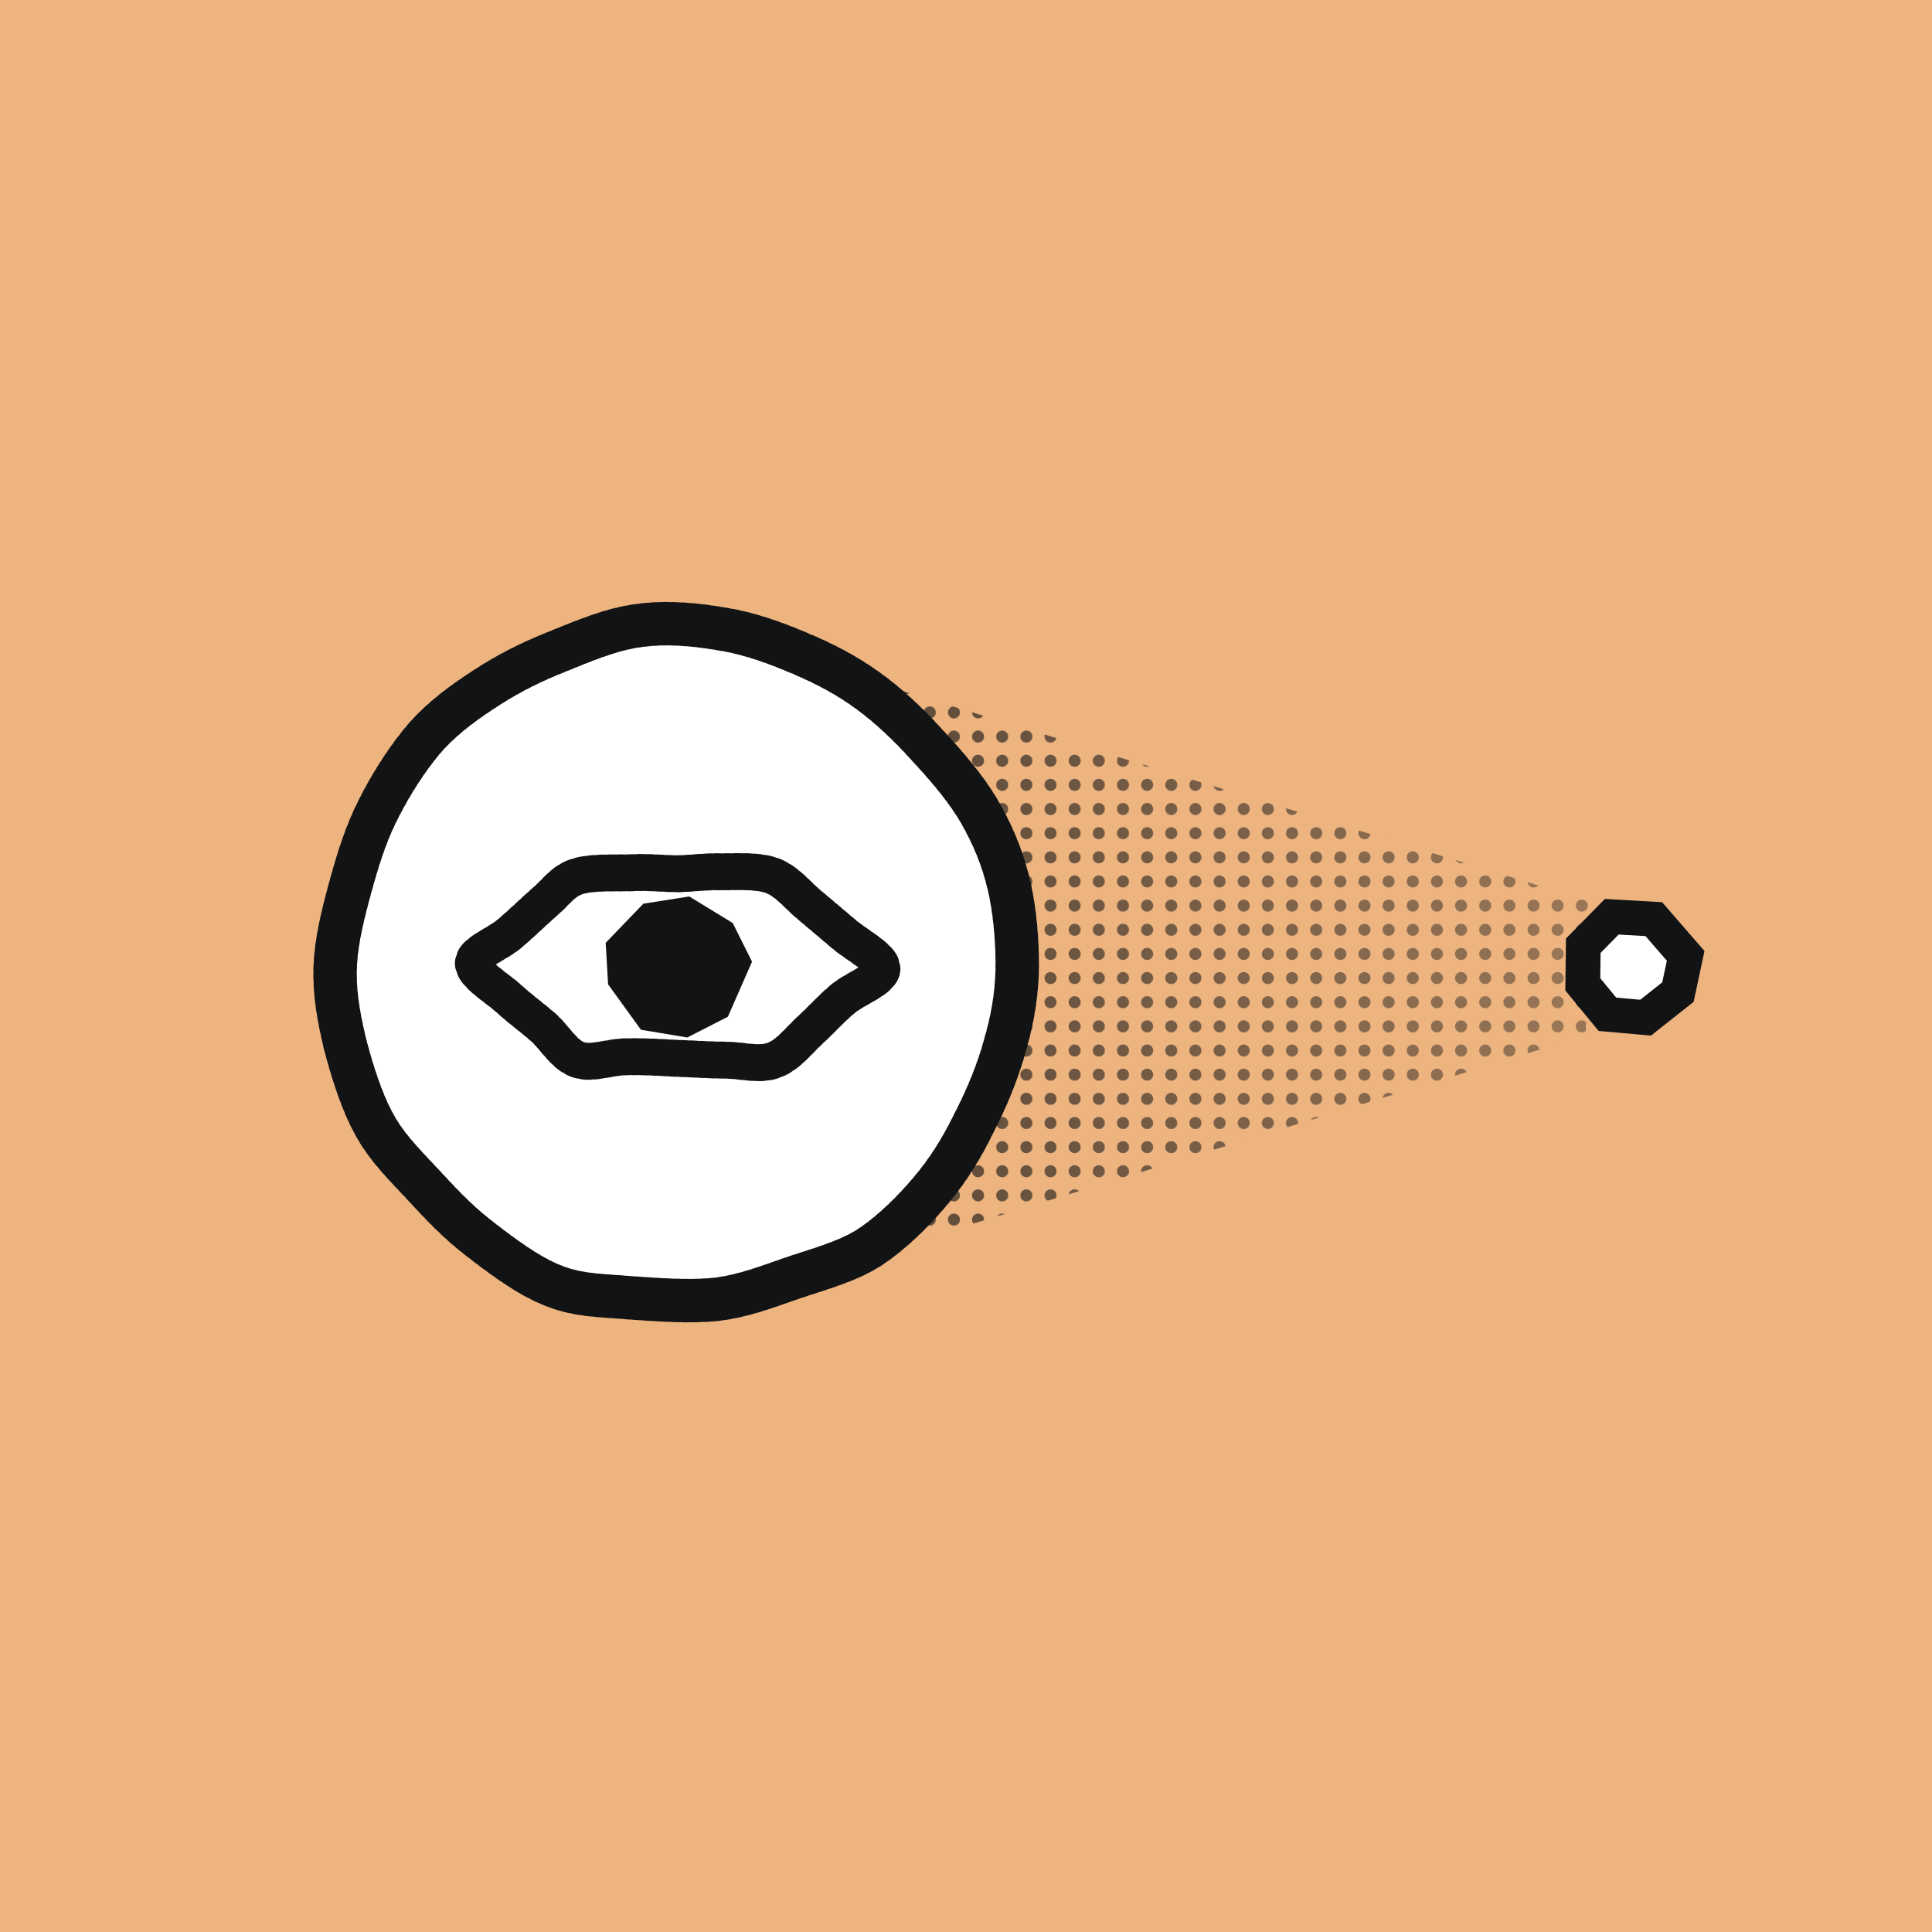
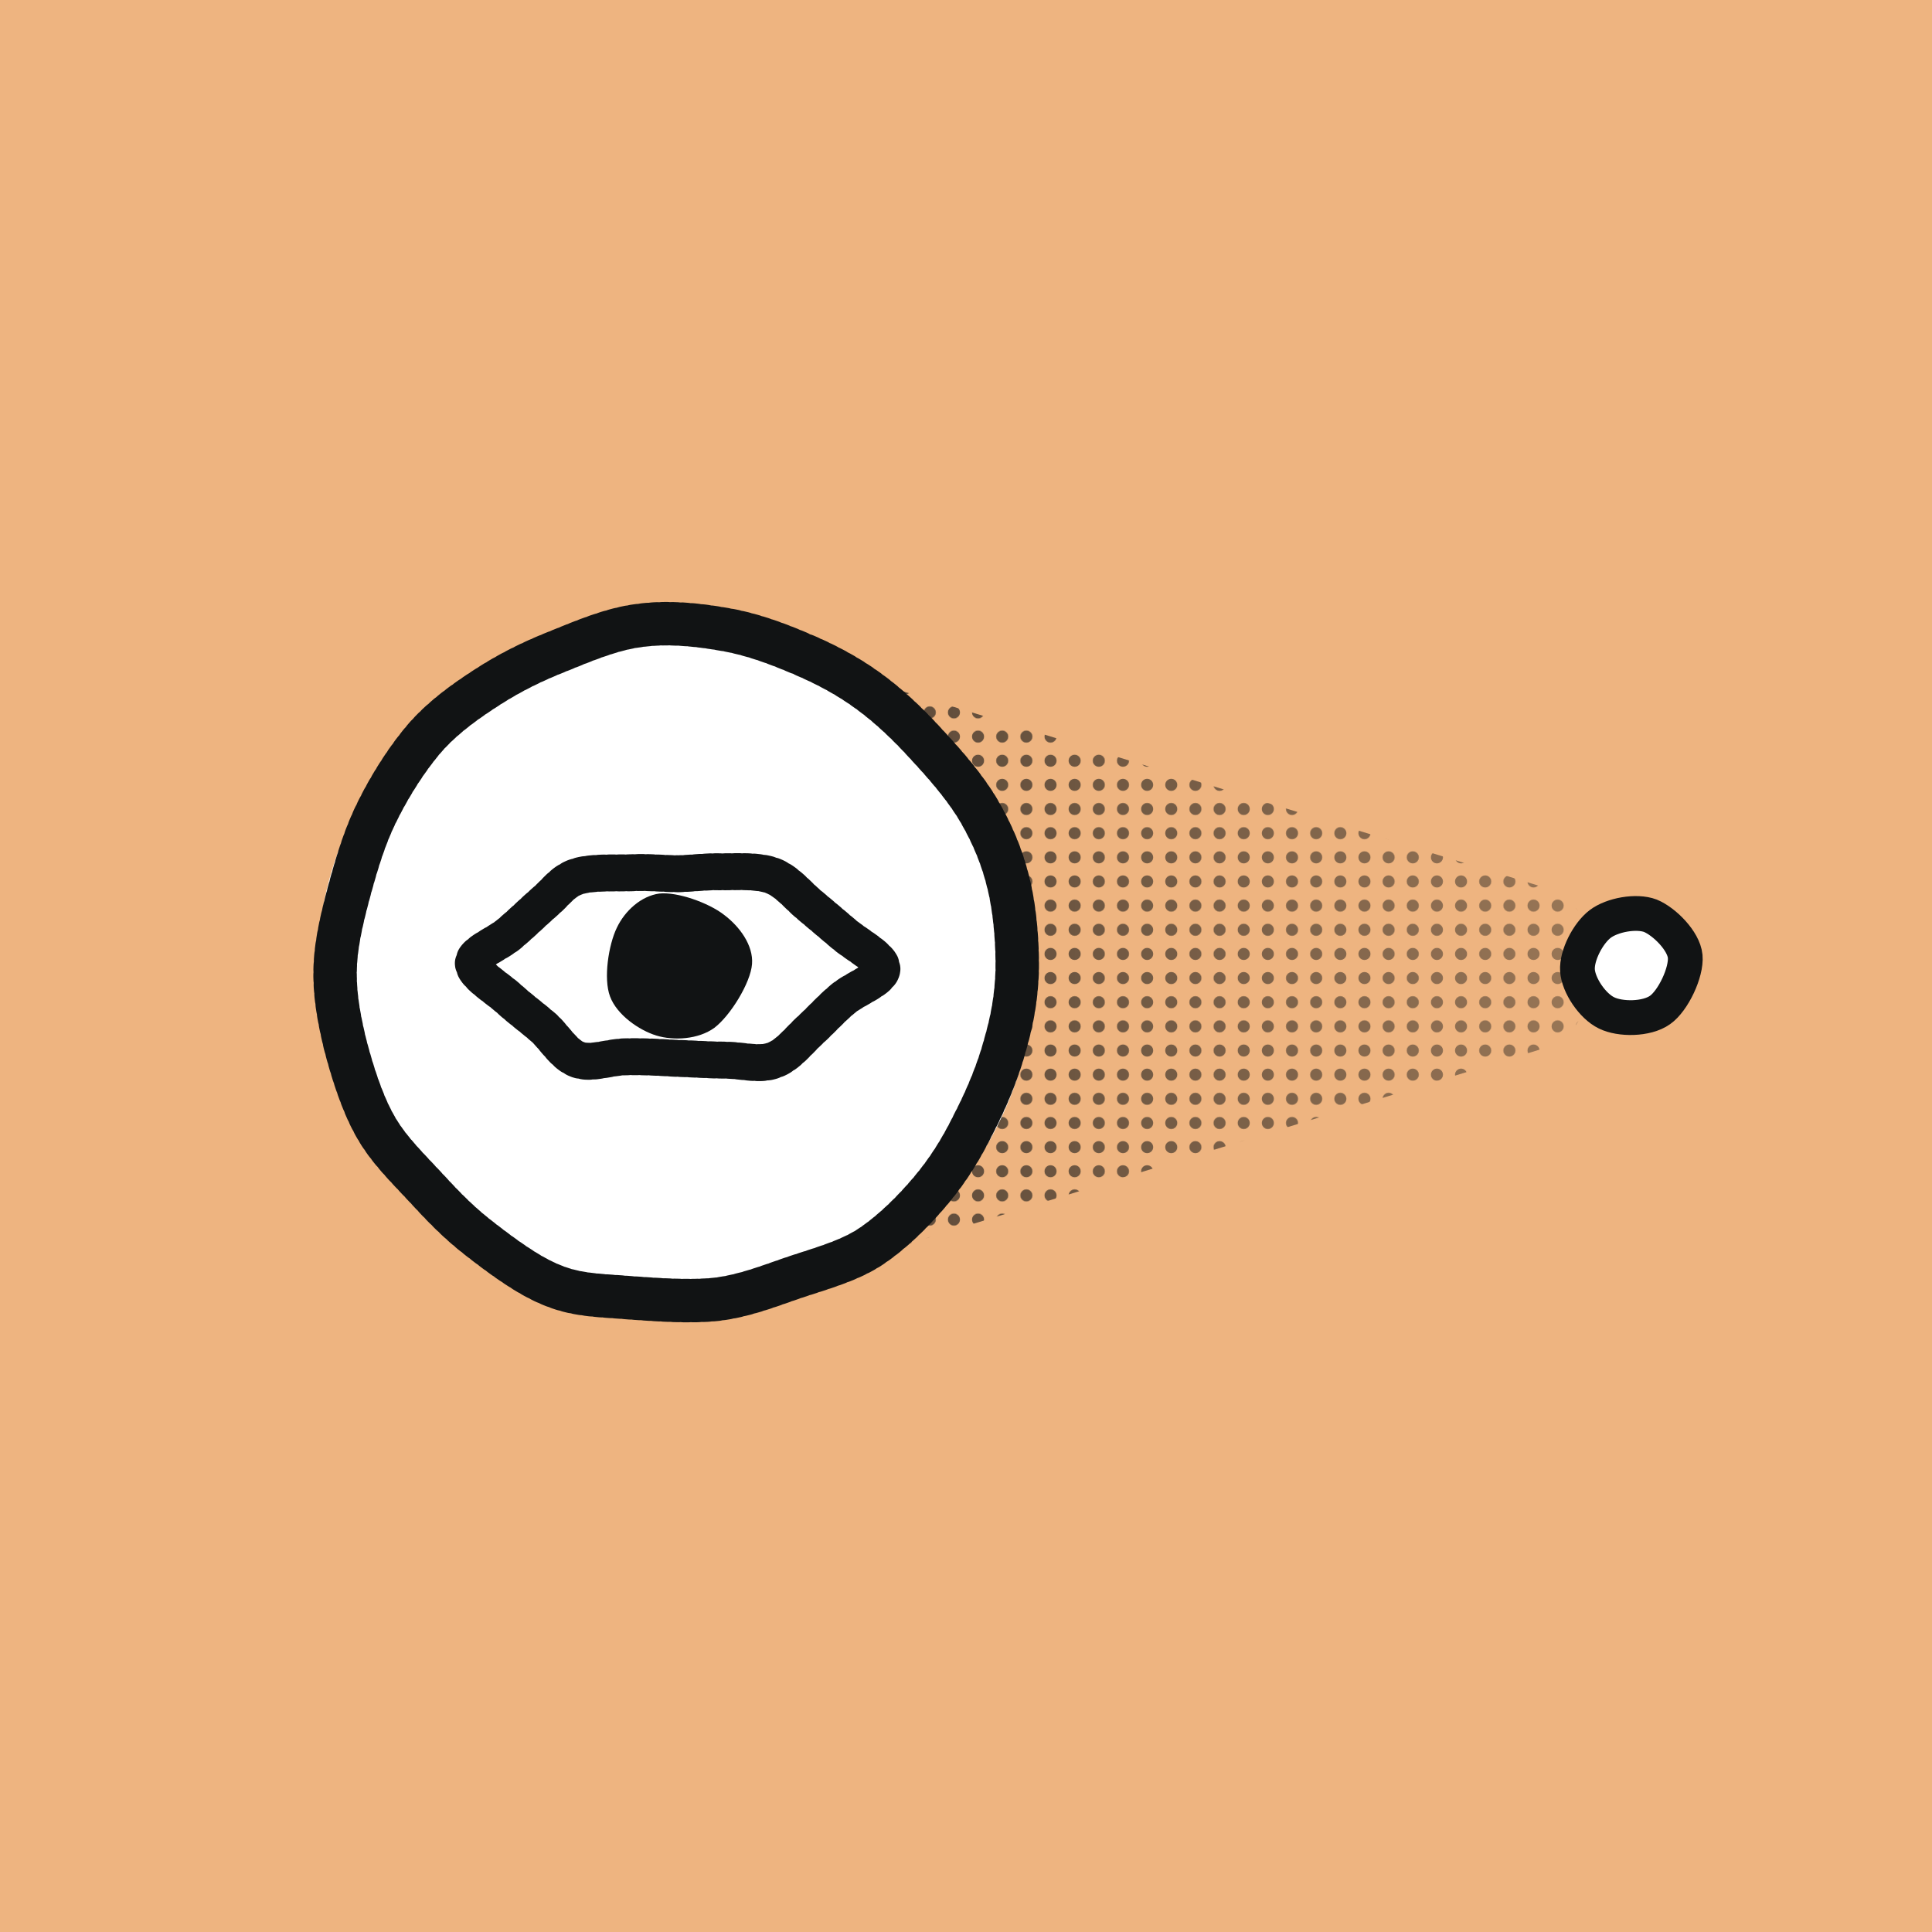
<svg xmlns="http://www.w3.org/2000/svg" viewBox="0 0 400 400" class="ud-ill ud-ill-eye" role="img" aria-label="eye illustration">
  <style>
.ud-ill-eye .ud-draw{stroke-dasharray:1;stroke-dashoffset:1;animation:ud-draw-eye 600ms cubic-bezier(0.65, 0, 0.35, 1) both}
- .ud-ill-eye .ud-pop{transform-box:fill-box;transform-origin:center;animation:ud-pop-eye 320ms cubic-bezier(0.34, 1.56, 0.64, 1) both}
+ .ud-ill-eye .ud-pop{transform-box:fill-box;transform-origin:center;animation:ud-pop-eye 787ms linear(0, 0.028, 0.088, 0.171, 0.268, 0.373, 0.478, 0.581, 0.677, 0.764, 0.841, 0.906, 0.961, 1.004, 1.038, 1.062, 1.078, 1.088, 1.092, 1.091, 1.087, 1.08, 1.071, 1.062, 1.052, 1.043, 1.034, 1.025, 1.018, 1.011, 1.006, 1.001, 0.998, 0.995, 0.993, 0.992, 0.992, 0.992, 0.992, 0.992, 0.993, 0.994, 0.995, 0.996, 0.997, 0.997, 0.998, 0.999, 0.999, 1, 1, 1, 1.001, 1) both}
@keyframes ud-draw-eye{to{stroke-dashoffset:0}}
@keyframes ud-pop-eye{from{transform:scale(0)}to{transform:scale(1)}}
.ud-ill-eye .ud-blink{transform-box:fill-box;transform-origin:center;animation:ud-blink-eye 2600ms 1000ms infinite}
@keyframes ud-blink-eye{0%,91.5%,100%{transform:scaleY(1)}95.8%{transform:scaleY(.08)}}
@media (prefers-reduced-motion:reduce){.ud-ill-eye *{animation:none!important}.ud-ill-eye .ud-draw{stroke-dashoffset:0}}</style>
  <rect width="400" height="400" fill="#eeb480" />
  <defs>
    <pattern id="ud-ht-eye" width="5" height="5" patternUnits="userSpaceOnUse">
      <circle cx="2.5" cy="2.5" r="1.25" fill="#111314" />
    </pattern>
    <linearGradient id="ud-fade-eye" x1="0" x2="1">
      <stop offset="0" stop-color="#fff" />
      <stop offset="1" stop-color="#fff" stop-opacity=".25" />
    </linearGradient>
    <mask id="ud-mask-eye">
      <rect width="400" height="400" fill="url(#ud-fade-eye)" />
    </mask>
  </defs>
-   <path class="ud-pop" fill="url(#ud-ht-eye)" mask="url(#ud-mask-eye)" d="M160.8 135.1L328.9 186.5L328.3 214.4L160.9 265.8Z" style="animation-delay:260ms" />
-   <path class="ud-pop" fill="#ffffff" d="M99.1 255.4L79.2 231.1L69.1 199.6L76 167.6L96.8 143.4L133.4 129.6L159.6 132.9L191.9 150.5L208.3 180.3L206.5 218.1L196.8 243L167.7 263.2L135.9 269.8Z" />
+   <path class="ud-pop" fill="url(#ud-ht-eye)" mask="url(#ud-mask-eye)" d="M160.8 139.1Q160.8 135.1 164.6 136.3L319.3 183.6Q328.9 186.5 328.7 196.5L328.5 204.4Q328.3 214.4 318.8 217.3L164.7 264.7Q160.9 265.8 160.9 261.8Z" style="animation-delay:260ms" />
+   <path class="ud-pop" fill="#ffffff" d="M117.1 133.4C132 127.9 149 129.6 163.3 134.4C177.6 139.3 194.6 149.9 203 162.5C211.4 175.2 215.5 195.2 213.6 210.2C211.7 225.2 203.9 242.2 191.5 252.6C179.1 263.1 154.3 271.7 139.1 272.9C123.9 274.1 112.3 269.1 100.4 259.9C88.5 250.7 72.2 233 67.8 217.6C63.4 202.2 65.9 181.6 74.1 167.6C82.3 153.5 102.3 139 117.1 133.4Z" />
  <path class="ud-draw" fill="none" stroke="#111314" stroke-width="9" stroke-linecap="round" stroke-linejoin="round" pathLength="1" d="M165.7 135.3C170.7 137.4 175.3 139.8 179.7 143C184 146.1 188.1 150 191.9 154.2C195.8 158.4 199.9 163.1 202.7 167.9C205.5 172.7 207.6 177.7 208.9 183.3C210.2 188.8 210.7 195.6 210.6 201.1C210.4 206.6 209.6 211.1 208.1 216.3C206.7 221.6 204.2 227.6 201.6 232.6C199.1 237.7 196.4 242.1 192.8 246.4C189.2 250.7 184.6 255.3 179.8 258.4C175 261.4 169 262.9 163.8 264.7C158.6 266.5 154 268.3 148.4 269C142.9 269.6 136.2 269.1 130.5 268.7C124.9 268.2 119.8 268.3 114.6 266.2C109.4 264.2 103.7 259.9 99.2 256.4C94.8 253 91.5 249.5 87.9 245.6C84.3 241.7 80.3 237.9 77.6 233C74.8 228 72.8 221.4 71.4 216C70.1 210.5 69.2 205.6 69.4 200.2C69.6 194.7 71.1 188.9 72.6 183.4C74.1 178 75.7 172.7 78.3 167.6C80.9 162.4 84.5 156.7 88.3 152.4C92.1 148.2 96.5 145.1 101 142.2C105.5 139.3 110.1 137 115.4 134.9C120.6 132.8 126.6 130.2 132.4 129.5C138.1 128.7 144.3 129.3 149.9 130.3C155.4 131.2 160.8 133.2 165.7 135.3Z" />
-   <path class="ud-pop" fill="#ffffff" stroke="#111314" stroke-width="7.2" d="M347.4 205.4L340.7 210.7L332.8 210L327.7 203.8L327.8 195.8L333.7 189.8L342.4 190.3L349 197.9Z" style="animation-delay:300ms" />
+   <path class="ud-pop" fill="#ffffff" stroke="#111314" stroke-width="7.2" d="M343.7 209.1C340.9 211.1 335.4 211.1 332.6 209.7C329.7 208.3 326.8 204 326.6 200.9C326.4 197.8 328.8 193.2 331.3 191.3C333.8 189.4 338.8 188.5 341.7 189.6C344.6 190.8 348.6 194.8 348.9 198C349.2 201.3 346.4 207.2 343.7 209.1Z" style="animation-delay:300ms" />
  <g class="ud-blink">
    <path class="ud-draw" fill="none" stroke="#111314" stroke-width="7.65" stroke-linecap="round" stroke-linejoin="round" pathLength="1" style="animation-delay:240ms" d="M98 199.4C98 197.2 103.1 195.4 105.5 193.3C108 191.2 110.4 188.8 112.7 186.8C115 184.9 116.4 182.5 119.4 181.5C122.4 180.5 127 180.8 130.6 180.7C134.1 180.5 137.4 180.9 140.5 180.9C143.7 180.8 146.2 180.4 149.4 180.5C152.7 180.5 156.9 180.2 159.9 181.3C163 182.5 165.1 185.3 167.5 187.3C169.9 189.3 172 191.1 174.6 193.3C177.1 195.5 182.6 198.3 182.6 200.5C182.6 202.8 176.9 204.7 174.4 206.9C171.9 209 170.1 211.1 167.8 213.2C165.4 215.4 163.1 218.5 160.2 219.5C157.4 220.6 154 219.6 150.6 219.5C147.1 219.5 143.1 219.2 139.7 219.1C136.2 218.9 133 218.7 129.6 218.8C126.3 218.8 122.5 220.4 119.7 219.4C116.8 218.4 114.9 214.9 112.6 212.8C110.2 210.7 107.8 209 105.4 206.8C103 204.6 98 201.7 98 199.4Z" />
-     <path class="ud-pop" fill="#111314" d="M155.7 199.1L150.7 210.5L142.3 214.8L132.7 213.2L125.9 203.8L125.4 195.2L133.2 187.1L142.7 185.6L151.7 191.1Z" style="animation-delay:420ms" />
+     <path class="ud-pop" fill="#111314" d="M155.7 199.6C155.4 203.5 151.2 210.3 147.9 212.8C144.6 215.2 139.5 215.5 135.9 214.4C132.3 213.3 127.7 210.1 126.3 206.3C124.9 202.6 126 195.6 127.7 192.1C129.4 188.5 132.8 185.5 136.5 185C140.2 184.6 146.7 186.9 149.9 189.4C153.1 191.8 156 195.7 155.7 199.6Z" style="animation-delay:420ms" />
  </g>
</svg>
